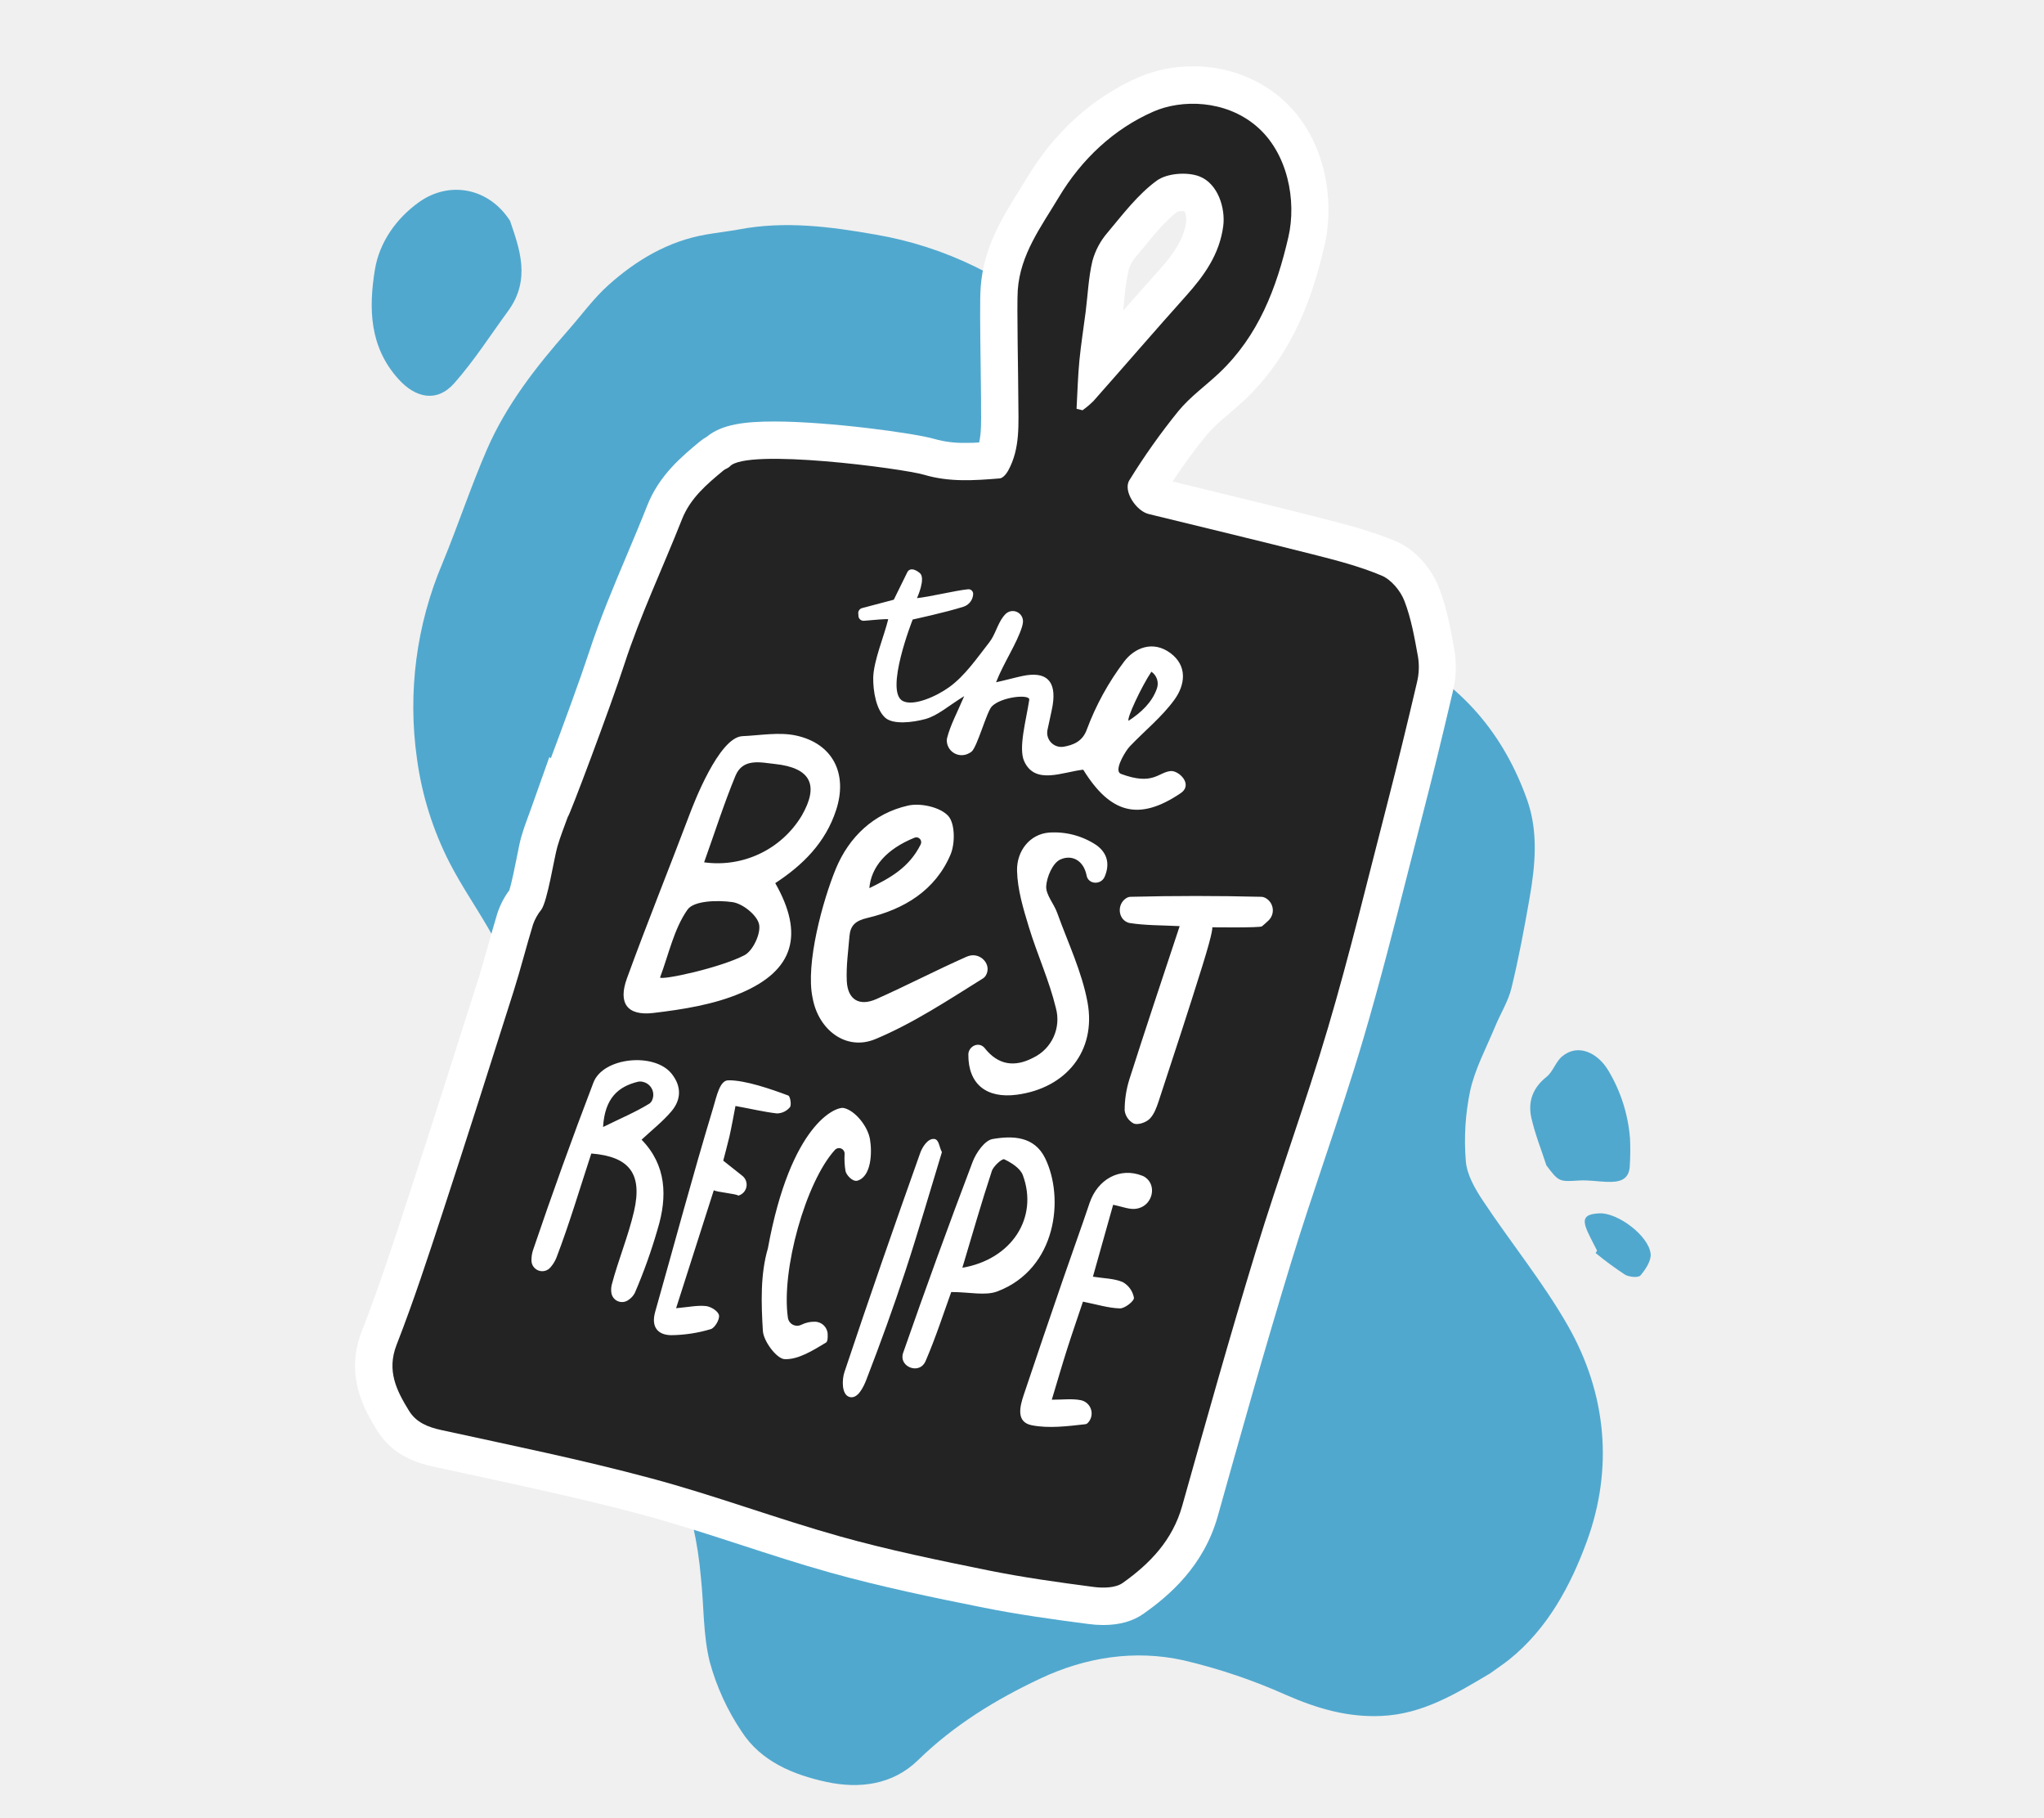
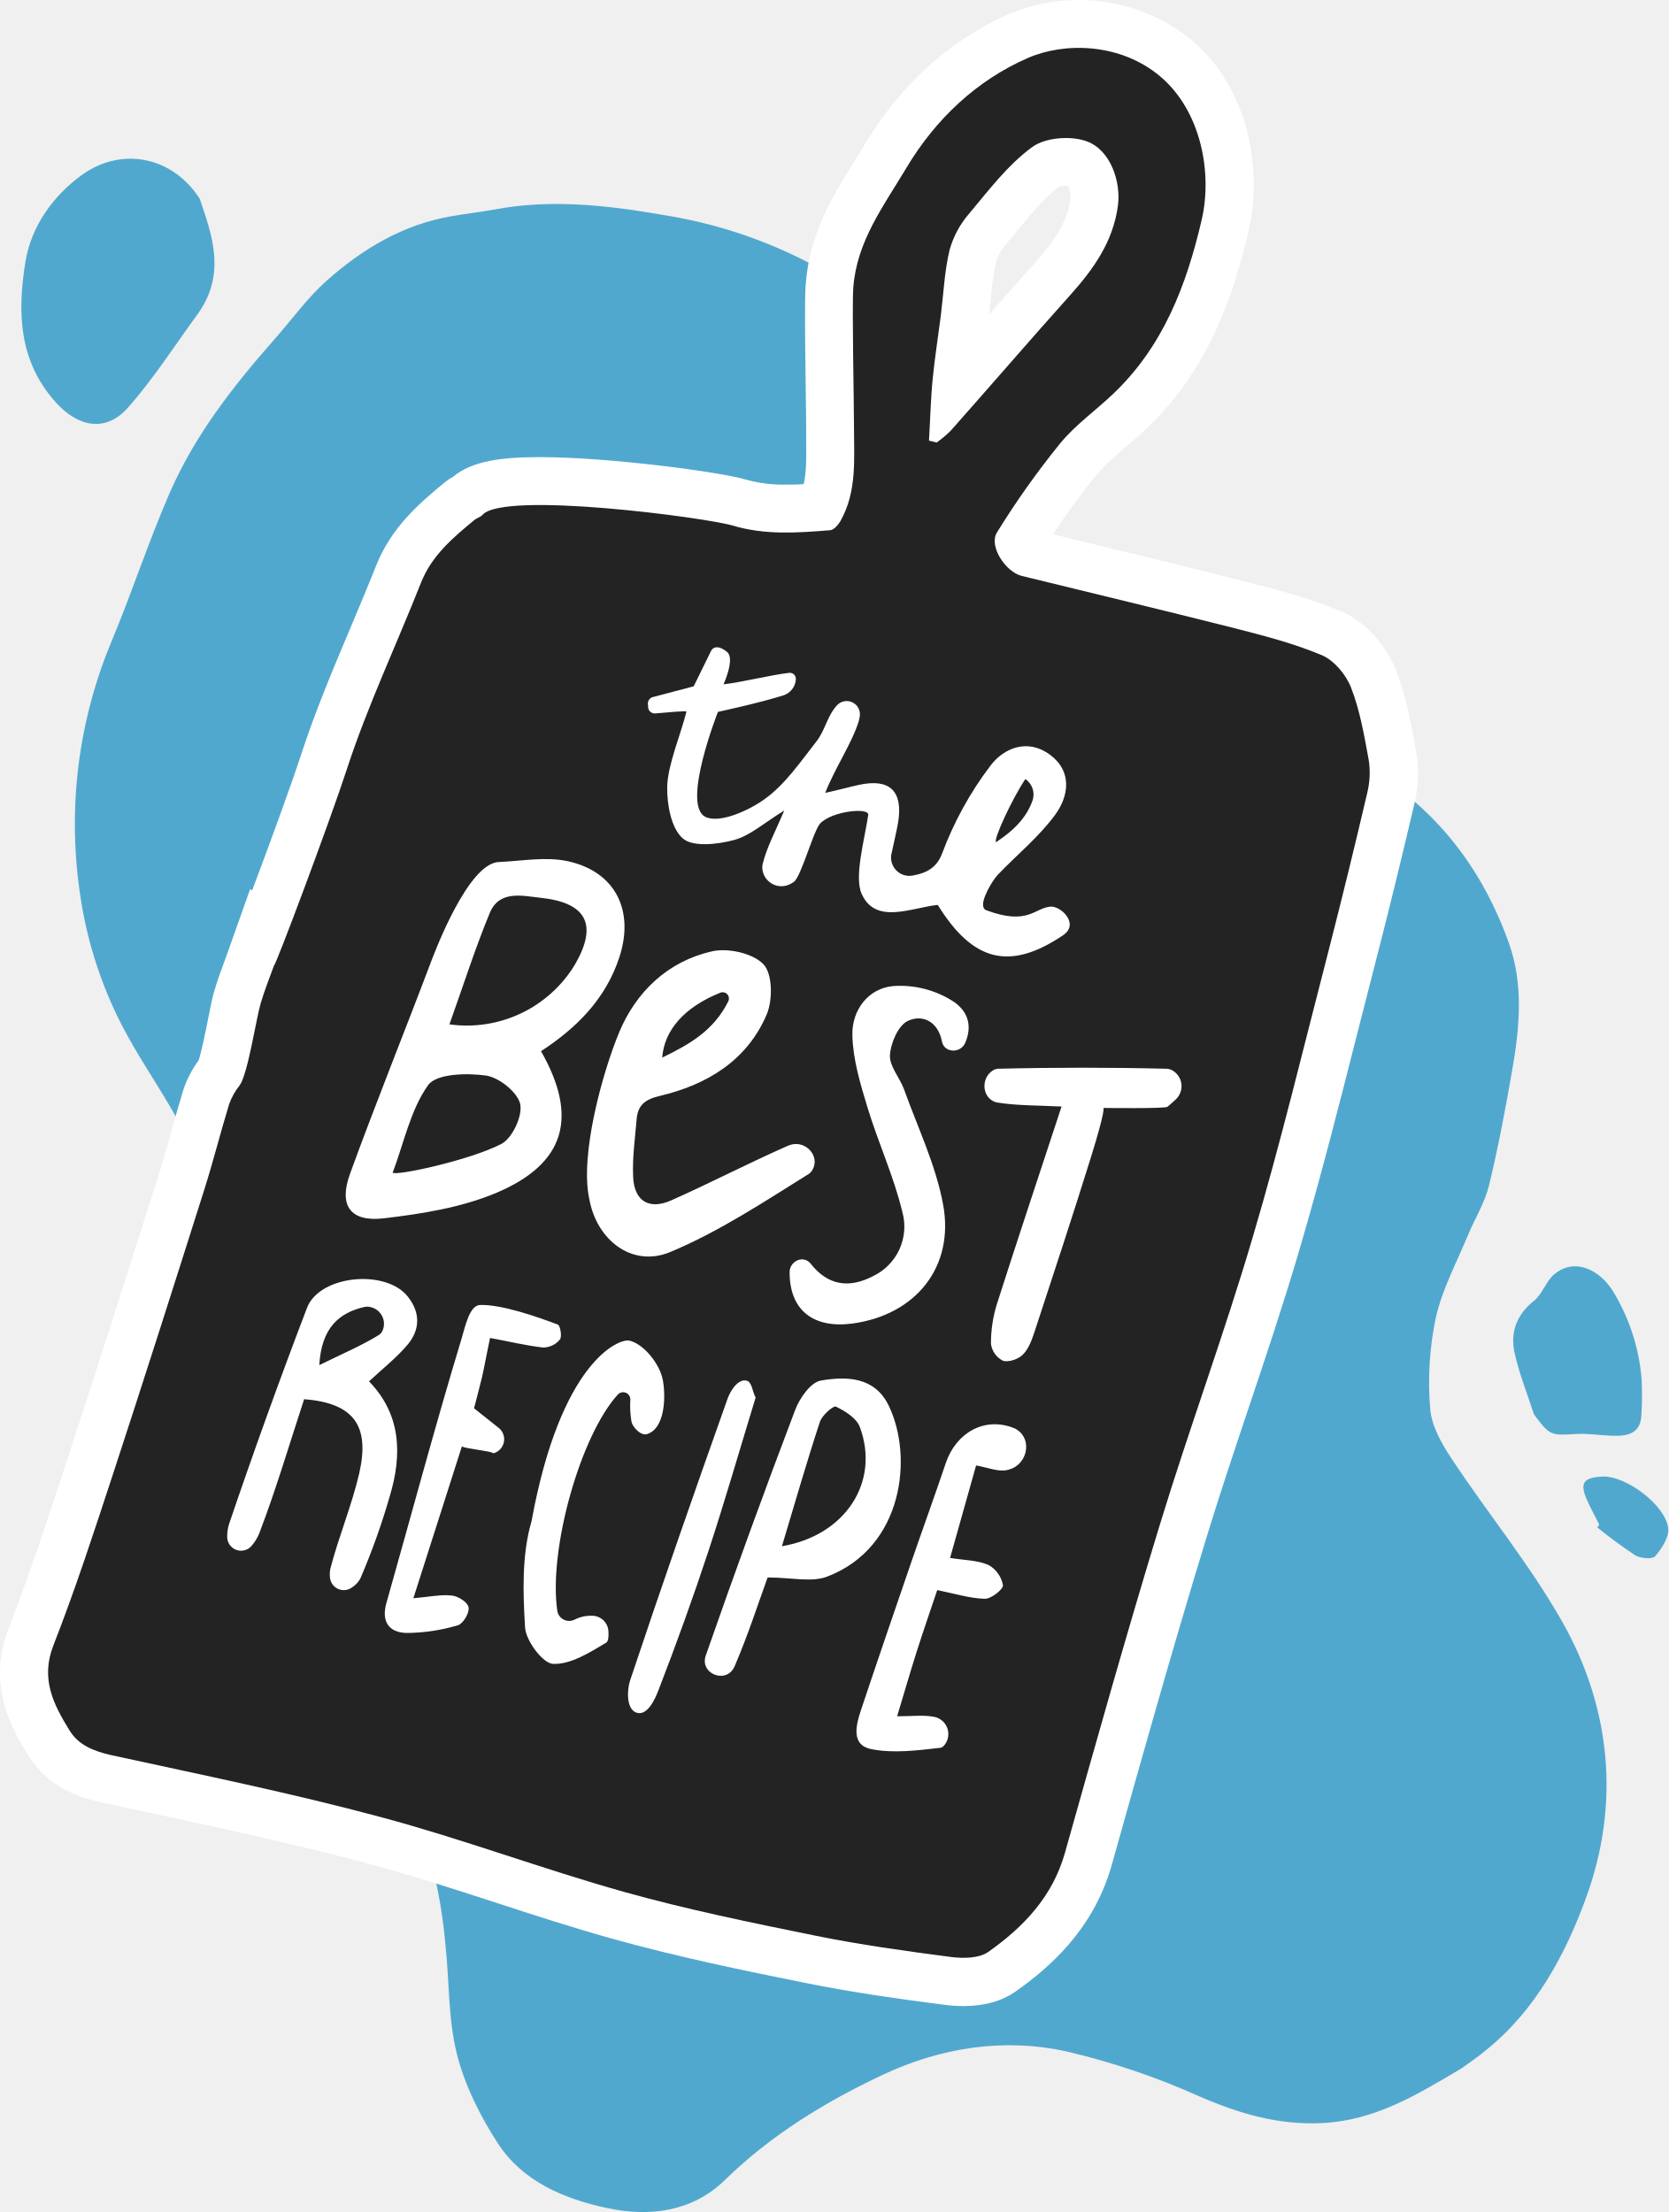
- <svg xmlns="http://www.w3.org/2000/svg" id="icons" width="658.13" height="585" viewBox="0 0 658.13 585">
+ <svg xmlns="http://www.w3.org/2000/svg" id="icons" width="417.12" height="553.19" viewBox="0 0 417.12 553.19">
  <defs>
    <style>
      .cls-1 {
        fill: #51a8ce;
      }

      .cls-2 {
        fill: #fff;
      }

      .cls-3 {
        fill: #232323;
      }
    </style>
  </defs>
  <g id="icons-2" data-name="icons">
    <g id="best_recipe" data-name="best recipe">
-       <path id="bg" class="cls-1" d="M479.68,538.73c-10.85,6.43-21.5,13-34.74,13.62-11,.54-20.84-2.38-30.83-6.74a182.92,182.92,0,0,0-33-11.15c-15.79-3.51-31.58-1-46.13,5.85-14.34,6.75-27.84,15-39.4,26.29-8.1,7.9-18.81,9.3-29.48,7S245,567,238.81,557.41a76.23,76.23,0,0,1-10.26-22.35c-2.21-8.8-1.88-18.22-2.88-27.35A123.17,123.17,0,0,0,223.09,491c-.91-3.62-2.44-7.47-7.24-8.14-1-.14-1.85-1.26-2.83-1.82-4.43-2.48-8.74-5.26-13.37-7.3-9.78-4.32-16.67-11.89-23-20-16.87-21.54-18-46.36-14.4-72,1.9-13.63,3.87-27.24,5.81-40.86,1-7-.51-13.59-1.92-20.46-3.34-16.25-14.07-28.51-21.34-42.62a103.9,103.9,0,0,1-10.55-33.61,118.4,118.4,0,0,1,8.26-63c5-12.1,9.09-24.61,14.32-36.61,6.25-14.32,15.81-26.57,26.09-38.24,4.35-4.94,8.25-10.37,13.13-14.71,9-8,19.21-14.06,31.34-16.14,3.5-.6,7-1,10.51-1.63,14.81-2.82,29.44-.91,44,1.65A118.61,118.61,0,0,1,342.1,105c11.41,10.41,22.38,22,26.74,38.05,1.3,4.81,5.69,8.9,9,13,5.95,7.42,11.85,14.94,18.39,21.84a63.59,63.59,0,0,0,14.55,11.73c12.93,7.3,26.18,14,39.5,20.6,20.38,10.06,33.91,26.12,41.42,47.23,3.66,10.3,2.64,21.13.78,31.73-1.7,9.67-3.49,19.35-5.82,28.88-1.06,4.33-3.58,8.29-5.3,12.48-2.82,6.83-6.44,13.5-8,20.61a78.79,78.79,0,0,0-1.4,22.53c.32,4.34,2.88,8.85,5.4,12.65,9,13.6,19.46,26.36,27.51,40.49,12.42,21.82,14.62,45.89,6.1,69.24-5.15,14.11-12.57,28.13-25,38.12C483.94,535.79,481.78,537.21,479.68,538.73ZM134.9,65.08c-7.38,5.28-12.78,13-14.2,21.78-2,12.33-1.82,24.77,7.63,35.21,5.49,6.07,12.38,7.59,17.95,1.27,6.37-7.21,11.62-15.43,17.32-23.23,7.55-10.31,3.48-20.48.64-29C157.41,60.42,144.67,58.09,134.9,65.08ZM508.45,380c3-.18,6,.34,9,.44,3.81.12,7.21-.45,7.32-5.38a77.86,77.86,0,0,0,.06-8.64,50.11,50.11,0,0,0-7-21.86c-3.3-5.54-9.66-8.84-14.85-4.51-2.07,1.72-2.94,4.91-5,6.57-4.51,3.56-6.09,8.07-4.89,13.31s3.18,10.13,4.81,15.18C501.9,380.46,502.05,380.41,508.45,380Zm5.31,23.35a110.34,110.34,0,0,0,9.43,6.94c1.32.8,4.29,1.08,5,.28,1.65-1.93,3.53-4.76,3.28-7-.67-5.88-10.63-13.23-16.42-13-4.86.23-5.79,1.64-3.83,6,.93,2.05,2,4,3,6C514.07,402.88,513.92,403.13,513.76,403.37Z" />
-       <path id="bg-2" data-name="bg" class="cls-2" d="M355.22,523.09a36,36,0,0,1-4.7-.32c-11.12-1.45-23-3.07-34.84-5.48-15-3-32-6.5-48.45-11.1-9.82-2.75-19.56-5.92-29-9-10.42-3.38-21.19-6.88-31.79-9.71-17.92-4.79-36.53-8.81-54.53-12.7-4.15-.9-8.3-1.79-12.44-2.7-5.41-1.18-13.17-3.67-18.06-11.65-3.71-6.06-10.6-17.32-4.94-31.83,5.23-13.41,9.85-27.48,14.31-41.1l.32-1c7.91-24.12,15.58-48.25,22.76-70.89,1.18-3.7,2.22-7.43,3.33-11.38.93-3.31,1.89-6.74,2.93-10.16a26.21,26.21,0,0,1,3.86-7.49c.73-2.15,1.84-7.72,2.4-10.5s1-5.2,1.51-6.84c.78-2.7,1.7-5.17,2.59-7.56.34-.92.69-1.85,1-2.78l5.39-15.18.49.36c4.2-11.14,9.72-26.24,12.23-33.92,3.54-10.89,8-21.43,12.29-31.61,2.19-5.2,4.45-10.56,6.52-15.82,3.86-9.77,11.09-15.76,16.9-20.58a14.92,14.92,0,0,1,2.25-1.54c4.88-4.05,12.29-4.93,21.74-4.93,17.57,0,45.36,3.77,51.57,5.62a34.25,34.25,0,0,0,10,1.26c1.43,0,2.89,0,4.41-.14.7-3.05.66-6.71.61-10.78,0-1.06,0-2.13,0-3.19,0-2.14-.06-5.89-.12-10.17-.17-12.87-.28-22.25,0-25.82.9-12.68,6.91-22.32,12.2-30.83q1.35-2.14,2.66-4.32c8.84-14.79,21.27-26,35.94-32.42a44.07,44.07,0,0,1,17.54-3.53,43.46,43.46,0,0,1,28,9.9C426.78,43.66,429.9,64.17,426.47,79c-3.5,15.13-9.58,34.45-25.67,49.68-1.75,1.65-3.5,3.15-5.19,4.6a57.8,57.8,0,0,0-7,6.62c-3.74,4.57-7.45,9.62-11.08,15.08l8.17,2c13.09,3.19,26.64,6.49,39.95,9.88,7.84,2,15.92,4.06,23.81,7.39,7.15,3,11.92,9.89,13.84,14.86,2.52,6.51,3.7,13,4.84,19.32l.16.9a32.54,32.54,0,0,1-.45,13c-3.37,14.45-6.55,27.42-9.71,39.64q-2.3,8.89-4.55,17.8c-4.55,17.91-9.26,36.44-14.61,54.57-3.89,13.2-8.31,26.37-12.57,39.11-3.6,10.74-7.32,21.85-10.66,32.79-8.52,27.87-16.56,56.51-23.64,81.77-4.56,16.25-15.77,25.68-23.8,31.36C364.89,521.85,360.48,523.09,355.22,523.09Zm23.92-455c-3.8,2.89-7.32,7.15-11,11.66l-2.31,2.79a11.68,11.68,0,0,0-2.4,4.2A73.31,73.31,0,0,0,362,96.47c-.12,1.19-.24,2.37-.37,3.55,3.73-4.25,7.51-8.53,11.3-12.75,4.87-5.43,8.27-10.24,9-16a6.63,6.63,0,0,0-.58-3.32l-.54,0A6.87,6.87,0,0,0,379.14,68.09Z" />
-       <path id="chop_board" data-name="chop board" class="cls-3" d="M201,213.91c5.19-15.91,12.42-31.14,18.58-46.74,2.7-6.85,8-11.29,13.39-15.76.59-.49,1.47-.69,2-1.24,5.28-6.06,55.92.67,62.55,2.65,8.15,2.43,16.22,1.84,24.38,1.18,1-.08,2.13-1.45,2.7-2.49,4-7.24,3.29-15.2,3.28-23,0-6.91-.52-30.26-.18-35.13.82-11.57,7.53-20.39,13.19-29.85,7.42-12.41,17.85-22.07,30.46-27.6,9.11-4,23.1-3.81,33.06,4.57,10.3,8.66,13.12,24.18,10.42,35.84-3.79,16.4-9.64,31.76-22.23,43.68-4.38,4.14-9.42,7.71-13.2,12.33a211,211,0,0,0-15.77,22.25c-2.11,3.39,2.16,9.87,6.21,10.86,17.64,4.32,35.31,8.55,52.91,13,7.48,1.9,15,3.83,22.11,6.82,3.1,1.31,6.08,4.9,7.33,8.14,2.21,5.73,3.28,11.95,4.38,18a20.76,20.76,0,0,1-.32,8.19q-4.6,19.72-9.64,39.36c-6.22,24-12,48.18-19.06,72-7.11,24.11-15.85,47.74-23.2,71.79-8.32,27.22-16,54.63-23.71,82-3.09,11-10.36,18.57-19.18,24.8-2.3,1.63-6.29,1.67-9.35,1.27-11.38-1.49-22.77-3.07-34-5.35-15.95-3.24-31.94-6.51-47.6-10.9-20.45-5.73-40.4-13.24-60.9-18.72-22.3-6-44.95-10.6-67.51-15.53-4.37-.95-8.11-2.46-10.41-6.21-4-6.49-7.25-12.87-4-21.22,5.47-14,10.16-28.38,14.86-42.7,7.74-23.62,15.28-47.3,22.79-71,2.27-7.16,4.1-14.46,6.3-21.65a16.16,16.16,0,0,1,2.65-4.73c2-2.77,4.12-16.63,5.18-20.3.94-3.26,2.23-6.43,3.38-9.64C183.16,263.22,196.77,227,201,213.91Zm145.62-82.32,1.93.47a29.53,29.53,0,0,0,3.47-2.91c10-11.28,19.8-22.68,29.84-33.88,5.88-6.56,10.81-13.41,12-22.51.75-5.74-1.71-13.73-7.73-16-3.95-1.49-10.41-1-13.69,1.4-6.1,4.46-10.89,10.81-15.83,16.71A23.3,23.3,0,0,0,351.74,84c-1.27,5.34-1.49,10.92-2.18,16.39-.66,5.18-1.49,10.33-2,15.52S346.93,126.35,346.63,131.59Z" />
-       <path id="small_text" data-name="small text" class="cls-2" d="M310.45,224.09c-5.07,3.1-8.52,6.29-12.55,7.38s-10.24,1.83-12.81-.38c-2.94-2.54-4-8.53-3.93-13,.15-5.43,3.5-13.31,4.83-18.74-.2-.19-4.56.18-7.71.47a1.67,1.67,0,0,1-1.89-1.66,1.35,1.35,0,0,0,0-.35,1.69,1.69,0,0,1,1.11-2.05l10.29-2.72,4.36-8.87s.92-2.19,4,.28c2.05,1.67-.9,8.09-.9,8.09,4.36-.47,12-2.38,16.42-2.86a1.5,1.5,0,0,1,1.67,1.57v.05a4.51,4.51,0,0,1-3.1,4c-5.89,1.87-16.37,4.12-16.37,4.12s-9.18,23.24-3.15,26.25c3.48,1.74,10.79-1.5,14.92-4.49,5.11-3.7,8.91-9.33,12.9-14.42,1.91-2.44,2.61-5.82,4.5-8.28a8.11,8.11,0,0,1,.83-.93,3.3,3.3,0,0,1,5.5,2.78,9.12,9.12,0,0,1-.28,1.38c-1.71,5.52-5.82,11.41-8.38,17.91,2.84-.61,6.47-1.6,8.41-2,7.75-1.68,11.11,1.53,9.81,9.47-.32,1.9-1.56,7.24-1.7,8.05a4.56,4.56,0,0,0,5.25,5.23c3.1-.55,6.06-1.68,7.45-5.52A86.09,86.09,0,0,1,361.92,213c3.34-4.47,9.31-6.95,14.93-2.78s4.71,10.31,1.3,15c-4,5.54-9.57,10-14.34,15a8.6,8.6,0,0,0-.67.8c-1.48,2-4.49,7.25-2.19,8.1,10.37,3.85,11.94-.54,16-.92,2.52-.24,7.35,4.24,3.22,7.11l-.07.05c-13.36,9-22.56,6.58-31.32-7.6-6.66.72-15.48,5-19-2.7-1.94-4.21.61-13.16,1.62-19.79.29-1.94-9-1-12.05,2.12-1.67,1.72-4.73,13.2-6.57,14.6a4.87,4.87,0,0,1-.75.46,4.79,4.79,0,0,1-7.16-3.67,3.15,3.15,0,0,1,.08-1.23C306,233.42,308.12,229.55,310.45,224.09ZM363.4,232c4.12-2.7,7.52-5.9,9.1-10.35a4.68,4.68,0,0,0-1.77-5.43h0C367.52,221,362.63,231.48,363.4,232ZM249.62,284.28c9.34,16.43,6.13,28.1-11.1,35.39-8.74,3.71-18.62,5.27-28.16,6.4-8.43,1-11.41-3.16-8.49-11.16,6.48-17.8,13.6-35.37,20.29-53.09,1-2.61,9.26-24.52,16.88-24.85,5.77-.25,11.8-1.39,17.29-.2,11.92,2.6,16.69,12.38,12.88,24C265.8,271.25,258.48,278.49,249.62,284.28Zm-22.91-6.7a31.6,31.6,0,0,0,31.42-15c5.68-9.84,2.95-15.41-8.57-16.65-4.58-.49-10.34-2-12.75,3.78C233.12,258.64,230.19,267.86,226.71,277.58Zm-14.19,37.08c.7.9,19.24-3.06,27.17-7.17,2.76-1.43,5.38-7.07,4.71-10s-5.27-6.64-8.56-7.1c-4.8-.68-12.41-.49-14.47,2.41C217,299,215.31,307.24,212.52,314.66Zm56.6-35c4.23-10.23,12.22-17.87,23.27-20.35,4-.9,10.25.48,12.87,3.27,2.27,2.41,2.32,8.91.79,12.51-4.91,11.56-15,17.62-26.76,20.39-3.86.9-5.49,2.41-5.78,5.91-.39,4.8-1.09,9.63-.86,14.41.3,6.06,4.09,8.22,9.54,5.79,9.74-4.33,19.21-9.27,28.95-13.59a5.17,5.17,0,0,1,.69-.26c3.84-1.29,7.64,2.76,5.59,6.26a3,3,0,0,1-1,1c-11.23,7-22.43,14.42-34.56,19.48-9.46,3.94-18.37-3-20.21-13.23C259.26,310.26,265,289.62,269.12,279.67Zm25.33-10c-9,3.63-13.95,9.36-14.54,16.23,6.69-3.24,12.87-6.66,16.55-14.11A1.57,1.57,0,0,0,294.45,269.65ZM190.39,371.31c-3.77,11.49-7.07,22.66-11.22,33.51a10.83,10.83,0,0,1-1.86,3.06,3.47,3.47,0,0,1-6.19-2.21,10.18,10.18,0,0,1,.48-3.19q9.22-27.18,19.47-54c3.11-8.2,19.74-9.81,25.23-2.79,3.17,4,3.06,8.27-.08,12-2.77,3.28-6.23,6-9.64,9.17,8,8.21,8.36,18.27,5.17,28.77a171.76,171.76,0,0,1-7.34,20.54,6.06,6.06,0,0,1-2.09,2.3,3.47,3.47,0,0,1-5.49-2.49,6.79,6.79,0,0,1,.13-2.39c2.1-8,5.33-15.65,7.18-23.66C206.92,377.83,202.69,372.3,190.39,371.31Zm3.79-8.53c5.74-2.82,10.53-4.83,14.91-7.53a2.46,2.46,0,0,0,.86-1.05,4.25,4.25,0,0,0-2.87-5.93,3.49,3.49,0,0,0-1.63-.07C199.09,349.73,194.71,353.48,194.18,362.78Zm133.27-10.4c15.74-2.1,25.62-14.05,22.71-29.77-1.82-9.85-6.33-19.22-9.76-28.76-1.07-3-3.7-5.82-3.54-8.6.19-3,2.09-7.43,4.49-8.55,3.64-1.7,7.52.11,8.52,5.12a.11.11,0,0,0,0,.05c.6,2.88,4.65,3.05,5.81.34,1.67-3.89,1-7.53-2.65-10.16A24.48,24.48,0,0,0,337.82,268c-6.32.49-10.49,6-10.35,12.28.14,6.07,2,12.21,3.8,18.11,2.66,8.78,6.57,17.22,8.71,26.11a13.7,13.7,0,0,1-7.35,16c-5.84,3.05-11.19,2.45-15.57-3.11a2.79,2.79,0,0,0-.52-.51c-1.92-1.5-4.74.15-4.75,2.58C311.74,349,317.64,353.69,327.45,352.38ZM306.28,415.9c-2.31,6.37-4.91,14.45-8.25,22.21a5.36,5.36,0,0,1-.49.87c-2.18,3.1-7.47,1-6.94-2.71a4.36,4.36,0,0,1,.2-.81q10.76-30.87,22.36-61.44c1.12-2.95,3.89-6.93,6.43-7.37,6.33-1.09,13.41-1,16.92,6.17,6.26,12.76,3.75,35.57-15.32,42.86C317.24,417.19,312.22,415.9,306.28,415.9Zm3.58-7.81c15.88-2.71,24.57-16.1,19.47-29.82-.82-2.2-3.66-4-6-5.1-.62-.3-3.51,2.2-4,3.85C316,387.12,313.08,397.34,309.86,408.09Zm53.77-60.63a33.13,33.13,0,0,0-1.51,10,5.51,5.51,0,0,0,3,4.24c1.42.46,3.9-.4,5.05-1.55,1.44-1.45,2.25-3.7,2.92-5.74,4.77-14.53,9.56-29.05,14.1-43.65,3.69-11.85,3.12-12.27,3.12-12.27s15.38.2,16-.3,1.42-1.21,2.1-1.86a4.53,4.53,0,0,0-.77-7.17,3.15,3.15,0,0,0-1.5-.48q-21.1-.53-42.22,0a2.61,2.61,0,0,0-1.39.51c-2.83,1.87-2.62,6.44.52,7.73a2.93,2.93,0,0,0,.7.2c5,.79,10.11.7,16.08,1C374.15,315.27,368.78,331.33,363.63,347.46Zm2.43,41.59.61-.14c4.49-1.25,5.88-7.39,2-10a4.94,4.94,0,0,0-.79-.41c-7.35-2.95-14.49,1.15-17.05,8.73-2.78,8.26-5.76,16.44-8.59,24.68-4.25,12.36-8.49,24.73-12.63,37.14-1.25,3.75-2.51,8.72,2.58,9.73,5.54,1.1,11.54.31,17.27-.33a1.44,1.44,0,0,0,.84-.47,4.36,4.36,0,0,0-2.37-7.28c-2.74-.52-5.66-.14-9.27-.14,1.81-6,3.28-11.1,4.88-16.13,1.67-5.24,3.48-10.44,5.15-15.43,4.47.89,8.19,2.07,11.94,2.17,1.57,0,4.6-2.38,4.48-3.41a7.22,7.22,0,0,0-3.63-5.07c-2.77-1.18-6.06-1.17-9.58-1.73,2.17-7.7,4.24-15.07,6.51-23.14C361.36,388.4,363.87,389.51,366.06,389.05Zm-97.2-18.93a1.8,1.8,0,0,1,3.09,1.32,24.38,24.38,0,0,0,.29,5.52c.24,1.23,2.27,3.59,3.89,3.08,4.47-1.39,4.69-9.14,4-13.23-.7-4.37-4.95-9.44-8.48-10.15-2.54-.51-17.09,5.15-24.4,45.17-2.46,8.33-2.16,17.73-1.62,26.56.2,3.36,4.45,9,7,9.12,4.4.19,9.17-2.84,13.3-5.32.55-.33.62-1.47.56-2.8a4.14,4.14,0,0,0-4.18-3.93,10,10,0,0,0-2,.18,10.09,10.09,0,0,0-2.33.81,3,3,0,0,1-4.29-2.27C251.47,408.94,259.41,380.45,268.86,370.12Zm-18.68-11.71a5.56,5.56,0,0,0,4.16-2c.57-.73.1-3.52-.53-3.76-5.32-2-13.92-5-19.32-4.9-2.77,0-3.77,5.25-4.86,8.85-6.6,21.78-12.47,43.79-18.68,65.7-1.34,4.76.75,7.4,5.09,7.49a45.86,45.86,0,0,0,12.8-1.94c1.29-.35,2.89-3.07,2.67-4.43s-2.6-2.82-4.18-3c-2.77-.31-5.65.34-9.64.69,4.19-13.1,8.17-25.56,12.15-38,.47.58,7.37,1.16,7.83,1.74l.12,0a3.65,3.65,0,0,0,1.22-6.37l-6.14-4.87c.43-1.7,1.27-4.73,2-7.79.72-3.25,1.3-6.53,1.94-9.8C241.67,356.88,245.9,357.93,250.18,358.41Zm50.7,8.23c-2.14-.32-3.95,2.68-4.59,4.5-8.35,23.46-16.55,47-24.42,70.6-.74,2.22-1,7.19,1.67,7.95s4.55-3.35,5.41-5.57c4.45-11.51,8.66-23.12,12.52-34.84,4.16-12.62,7.83-25.4,11.81-38.42C302.4,369.32,302.4,366.87,300.88,366.64Z" />
+       <path id="bestbg" class="cls-1" d="M365.34,517.33c-10.85,6.44-21.5,13-34.74,13.62-11,.54-20.84-2.38-30.82-6.73a183,183,0,0,0-33-11.16c-15.79-3.5-31.58-1-46.13,5.86-14.34,6.75-27.84,15-39.4,26.28-8.09,7.91-18.81,9.3-29.48,7s-21-6.57-27.26-16.14c-4.43-6.84-8.29-14.52-10.26-22.36-2.21-8.8-1.88-18.22-2.87-27.34a124.77,124.77,0,0,0-2.59-16.72c-.91-3.62-2.44-7.48-7.24-8.15-1-.14-1.85-1.26-2.83-1.81-4.43-2.48-8.74-5.27-13.36-7.31-9.78-4.32-16.68-11.89-23-20C45.43,410.8,44.32,386,47.9,360.3c1.9-13.62,3.87-27.24,5.81-40.86,1-7-.51-13.58-1.92-20.45-3.34-16.26-14.07-28.52-21.34-42.63a103.85,103.85,0,0,1-10.55-33.6,118.42,118.42,0,0,1,8.26-63c5-12.09,9.09-24.6,14.32-36.61,6.25-14.32,15.81-26.57,26.09-38.23C72.92,80,76.83,74.51,81.71,70.17c9-8,19.2-14.06,31.33-16.13,3.5-.6,7-1,10.51-1.63,14.81-2.82,29.44-.92,44,1.64a118.62,118.62,0,0,1,60.18,29.51c11.41,10.41,22.38,22,26.74,38,1.3,4.82,5.7,8.9,9,13,6,7.43,11.86,15,18.39,21.84a63.63,63.63,0,0,0,14.55,11.74c12.93,7.29,26.18,14,39.5,20.59,20.39,10.06,33.91,26.12,41.42,47.23,3.66,10.31,2.64,21.13.78,31.74-1.7,9.67-3.49,19.34-5.82,28.87-1.06,4.33-3.58,8.3-5.3,12.48-2.82,6.83-6.44,13.5-8,20.62a78.71,78.71,0,0,0-1.39,22.52c.31,4.35,2.87,8.86,5.39,12.65,9,13.6,19.46,26.36,27.51,40.5,12.42,21.82,14.62,45.88,6.1,69.24-5.15,14.1-12.56,28.12-25,38.11C369.6,514.39,367.44,515.82,365.34,517.33ZM20.56,43.69C13.18,49,7.78,56.71,6.36,65.46,4.36,77.8,4.54,90.23,14,100.68c5.49,6.07,12.38,7.58,18,1.27,6.37-7.22,11.61-15.43,17.31-23.23,7.55-10.32,3.48-20.49.64-29C43.07,39,30.33,36.69,20.56,43.69ZM394.11,358.62c3-.18,6,.34,9,.44,3.81.13,7.21-.45,7.32-5.38a77.7,77.7,0,0,0,.06-8.63,50.11,50.11,0,0,0-7-21.86c-3.3-5.55-9.66-8.84-14.85-4.51-2.07,1.72-2.94,4.9-5,6.56-4.5,3.56-6.09,8.07-4.88,13.32s3.17,10.12,4.81,15.17C387.56,359.07,387.72,359,394.11,358.62ZM399.42,382a114.8,114.8,0,0,0,9.43,6.94c1.32.8,4.29,1.07,5,.28,1.65-1.93,3.53-4.77,3.28-7-.67-5.87-10.63-13.22-16.42-12.95-4.86.23-5.79,1.63-3.83,6,.93,2.05,2,4,3,6Z" />
+       <path id="bg" class="cls-2" d="M240.88,501.69a36,36,0,0,1-4.7-.31c-11.12-1.45-23-3.08-34.84-5.49-15-3-32-6.5-48.45-11.1-9.81-2.75-19.56-5.91-29-9-10.42-3.38-21.19-6.88-31.78-9.71-17.93-4.8-36.54-8.82-54.53-12.7l-12.45-2.7C19.74,449.52,12,447,7.09,439.05c-3.7-6.05-10.6-17.31-4.94-31.82,5.23-13.41,9.85-27.49,14.31-41.11l.33-1c7.9-24.12,15.58-48.24,22.76-70.88,1.17-3.7,2.21-7.43,3.32-11.38.93-3.32,1.89-6.75,2.93-10.16a26.27,26.27,0,0,1,3.86-7.5c.73-2.14,1.84-7.72,2.4-10.5s1-5.2,1.52-6.83c.77-2.71,1.69-5.17,2.58-7.56.34-.93.69-1.85,1-2.78l5.39-15.19.49.36c4.2-11.14,9.73-26.23,12.23-33.91,3.55-10.9,8-21.43,12.29-31.62,2.19-5.19,4.45-10.56,6.53-15.82C98,131.61,105.19,125.61,111,120.8a14.2,14.2,0,0,1,2.25-1.54c4.88-4.05,12.29-4.94,21.74-4.94,17.57,0,45.36,3.77,51.57,5.63a34.62,34.62,0,0,0,10,1.25c1.44,0,2.89,0,4.41-.13.7-3.06.66-6.72.61-10.79,0-1.06,0-2.12,0-3.19,0-2.14-.06-5.89-.11-10.17-.18-12.86-.29-22.25,0-25.81.91-12.69,6.91-22.33,12.2-30.84q1.35-2.15,2.66-4.32c8.85-14.78,21.27-26,35.94-32.41a44.84,44.84,0,0,1,45.58,6.37c14.69,12.36,17.81,32.86,14.38,47.7-3.5,15.13-9.58,34.45-25.67,49.68-1.75,1.65-3.5,3.15-5.19,4.6a57.8,57.8,0,0,0-7,6.62c-3.73,4.57-7.45,9.63-11.08,15.09l8.17,2c13.09,3.18,26.64,6.48,40,9.88,7.84,2,15.91,4.06,23.8,7.39,7.15,3,11.93,9.89,13.85,14.85,2.51,6.51,3.69,13,4.83,19.32l.16.9a32.8,32.8,0,0,1-.44,13.06c-3.38,14.45-6.56,27.41-9.72,39.63q-2.29,8.9-4.55,17.8c-4.55,17.92-9.26,36.44-14.61,54.57-3.89,13.2-8.3,26.38-12.57,39.11-3.6,10.75-7.32,21.86-10.66,32.8-8.52,27.86-16.55,56.5-23.64,81.77C273.23,482.92,262,492.35,254,498,250.55,500.45,246.14,501.69,240.88,501.69Zm23.93-455c-3.81,2.89-7.32,7.16-11,11.66-.77.94-1.54,1.87-2.32,2.8a11.58,11.58,0,0,0-2.4,4.19,75.17,75.17,0,0,0-1.37,9.74c-.12,1.18-.24,2.36-.37,3.54,3.73-4.25,7.52-8.52,11.3-12.74,4.87-5.44,8.27-10.25,9-16.06a6.82,6.82,0,0,0-.58-3.31l-.55,0A6.82,6.82,0,0,0,264.81,46.69Z" />
+       <path id="chop_board" data-name="chop board" class="cls-3" d="M86.68,192.52c5.18-15.91,12.41-31.15,18.57-46.75,2.7-6.85,8-11.29,13.39-15.75.6-.49,1.47-.69,2-1.25,5.27-6.05,55.91.68,62.54,2.66,8.15,2.43,16.22,1.83,24.38,1.17,1-.08,2.13-1.44,2.7-2.49,4-7.24,3.29-15.19,3.28-23,0-6.91-.52-30.25-.18-35.12.83-11.58,7.53-20.39,13.19-29.86C233.94,29.69,244.37,20,257,14.51c9.11-4,23.1-3.82,33.07,4.57,10.29,8.65,13.11,24.18,10.42,35.83-3.8,16.41-9.65,31.77-22.24,43.68-4.38,4.15-9.42,7.72-13.2,12.34a211.26,211.26,0,0,0-15.77,22.24c-2.11,3.39,2.16,9.87,6.21,10.86,17.65,4.32,35.31,8.56,52.92,13,7.47,1.91,15,3.84,22.1,6.82,3.1,1.31,6.08,4.9,7.33,8.14,2.22,5.73,3.28,11.95,4.39,18a20.94,20.94,0,0,1-.33,8.19q-4.61,19.74-9.64,39.36c-6.22,24-12,48.19-19.06,72-7.11,24.12-15.85,47.75-23.2,71.8-8.32,27.22-16,54.62-23.71,82-3.09,11-10.36,18.58-19.18,24.81-2.3,1.62-6.29,1.66-9.35,1.26-11.38-1.49-22.77-3.06-34-5.35-15.95-3.24-31.94-6.51-47.6-10.89-20.45-5.73-40.4-13.24-60.9-18.73-22.3-6-44.95-10.6-67.51-15.52-4.37-1-8.11-2.47-10.4-6.22-4-6.49-7.26-12.86-4-21.21,5.48-14,10.16-28.39,14.86-42.71,7.74-23.61,15.28-47.3,22.79-71,2.28-7.16,4.1-14.47,6.3-21.66a16.52,16.52,0,0,1,2.65-4.73c2-2.76,4.12-16.63,5.18-20.29.94-3.27,2.24-6.43,3.38-9.64C68.83,241.82,82.43,205.56,86.68,192.52ZM232.29,110.2l1.93.47a30.62,30.62,0,0,0,3.47-2.92c10-11.27,19.8-22.67,29.85-33.88,5.87-6.55,10.8-13.4,12-22.5.75-5.74-1.71-13.73-7.73-16-4-1.5-10.41-1-13.69,1.39-6.1,4.46-10.89,10.81-15.83,16.71a23.41,23.41,0,0,0-4.87,9.12c-1.27,5.33-1.49,10.91-2.18,16.39-.66,5.17-1.48,10.33-2,15.52S232.6,105,232.29,110.2Z" />
+       <path id="br" class="cls-2" d="M196.11,202.69c-5.06,3.1-8.52,6.3-12.55,7.38s-10.24,1.84-12.81-.38c-2.94-2.54-4-8.52-3.92-13,.14-5.44,3.49-13.32,4.82-18.75-.2-.19-4.56.18-7.7.47a1.67,1.67,0,0,1-1.9-1.66,1.4,1.4,0,0,0,0-.35,1.69,1.69,0,0,1,1.11-2.05c2.22-.57,10.29-2.71,10.29-2.71l4.36-8.87s.92-2.19,4,.28c2.05,1.66-.89,8.09-.89,8.09,4.35-.48,12-2.38,16.42-2.87a1.5,1.5,0,0,1,1.66,1.57v.06a4.5,4.5,0,0,1-3.11,4c-5.89,1.88-16.37,4.13-16.37,4.13s-9.18,23.23-3.15,26.25c3.48,1.73,10.79-1.5,14.92-4.5,5.11-3.7,8.91-9.33,12.9-14.42,1.91-2.43,2.61-5.81,4.5-8.28a10.24,10.24,0,0,1,.83-.93A3.31,3.31,0,0,1,215,179a8.65,8.65,0,0,1-.28,1.38c-1.71,5.53-5.81,11.42-8.38,17.91,2.84-.6,6.47-1.59,8.41-2,7.75-1.68,11.11,1.52,9.81,9.46-.31,1.9-1.56,7.25-1.7,8a4.57,4.57,0,0,0,5.26,5.23c3.09-.54,6-1.68,7.44-5.51a86.32,86.32,0,0,1,12.06-21.94c3.34-4.46,9.31-6.95,14.93-2.78s4.71,10.32,1.3,15c-4.05,5.55-9.57,10-14.34,15a10.13,10.13,0,0,0-.67.8c-1.48,2-4.49,7.25-2.19,8.1,10.38,3.85,11.94-.54,16-.92,2.52-.24,7.35,4.24,3.23,7.12l-.08.05c-13.35,9-22.56,6.57-31.32-7.6-6.66.71-15.48,5-19-2.7-1.94-4.22.61-13.17,1.62-19.8.29-1.93-9-1-12,2.12-1.67,1.72-4.73,13.2-6.57,14.6a5.25,5.25,0,0,1-.75.47,4.79,4.79,0,0,1-7.16-3.68,3.1,3.1,0,0,1,.08-1.22C191.68,212,193.78,208.15,196.11,202.69Zm52.95,7.92c4.12-2.7,7.52-5.9,9.1-10.35a4.67,4.67,0,0,0-1.77-5.43h0C253.18,199.56,248.29,210.08,249.06,210.61ZM135.28,262.89c9.35,16.42,6.13,28.09-11.1,35.39-8.74,3.7-18.62,5.27-28.16,6.4-8.43,1-11.4-3.17-8.49-11.16,6.48-17.81,13.6-35.37,20.29-53.1,1-2.61,9.26-24.51,16.88-24.84,5.78-.25,11.8-1.4,17.29-.2,11.92,2.6,16.69,12.38,12.88,24C151.46,249.86,144.14,257.1,135.28,262.89Zm-22.9-6.71a31.6,31.6,0,0,0,31.41-15c5.68-9.84,3-15.41-8.57-16.65-4.58-.49-10.34-2-12.75,3.77C118.78,237.24,115.85,246.47,112.38,256.18ZM98.19,293.26c.69.9,19.23-3.06,27.16-7.17,2.76-1.43,5.38-7.06,4.72-10s-5.28-6.65-8.57-7.11c-4.8-.67-12.41-.49-14.47,2.42C102.61,277.63,101,285.85,98.19,293.26Zm56.59-35c4.23-10.22,12.22-17.86,23.27-20.35,4-.9,10.26.48,12.87,3.27,2.27,2.41,2.32,8.91.79,12.52-4.91,11.56-15,17.62-26.76,20.38-3.86.91-5.48,2.41-5.77,5.92-.4,4.8-1.1,9.63-.86,14.41.29,6.05,4.08,8.21,9.53,5.78,9.74-4.33,19.21-9.26,29-13.58a7.07,7.07,0,0,1,.69-.27c3.85-1.28,7.64,2.76,5.59,6.26a3,3,0,0,1-1,1.05c-11.23,7-22.43,14.42-34.56,19.47-9.46,3.94-18.37-2.95-20.21-13.23C144.92,288.86,150.66,268.23,154.78,258.27Zm25.33-10c-9,3.62-14,9.35-14.53,16.23,6.68-3.25,12.87-6.67,16.54-14.11A1.57,1.57,0,0,0,180.11,248.26ZM76.05,349.91C72.28,361.4,69,372.57,64.84,383.43A11,11,0,0,1,63,386.48a3.46,3.46,0,0,1-6.19-2.2,10.14,10.14,0,0,1,.48-3.19q9.23-27.19,19.47-54c3.11-8.21,19.74-9.81,25.23-2.8,3.17,4,3.06,8.27-.08,12-2.77,3.28-6.23,6-9.64,9.17,8,8.22,8.36,18.27,5.17,28.78a172.24,172.24,0,0,1-7.34,20.53A6,6,0,0,1,88,397a3.46,3.46,0,0,1-5.49-2.48,6.77,6.77,0,0,1,.14-2.39c2.09-8,5.32-15.65,7.17-23.66C92.58,356.43,88.36,350.9,76.05,349.91Zm3.79-8.52c5.74-2.82,10.54-4.84,14.91-7.54a2.45,2.45,0,0,0,.87-1,4.27,4.27,0,0,0-2.88-5.94,3.49,3.49,0,0,0-1.63-.06C84.75,328.33,80.37,332.09,79.84,341.39ZM213.11,331c15.74-2.1,25.62-14.06,22.71-29.77-1.82-9.86-6.33-19.23-9.76-28.77-1.06-2.95-3.7-5.81-3.53-8.59.18-3.05,2.08-7.44,4.48-8.56,3.65-1.7,7.52.12,8.52,5.12,0,0,0,0,0,.05.6,2.89,4.65,3,5.81.34,1.67-3.88,1-7.52-2.65-10.16a24.53,24.53,0,0,0-15.21-4.07c-6.33.49-10.5,6-10.35,12.28.13,6.07,2,12.21,3.79,18.11,2.66,8.78,6.58,17.23,8.71,26.12a13.7,13.7,0,0,1-7.35,16.05c-5.84,3.05-11.19,2.45-15.57-3.11a2.84,2.84,0,0,0-.52-.52c-1.92-1.49-4.74.16-4.75,2.59C197.4,327.6,203.3,332.29,213.11,331ZM191.94,394.5c-2.31,6.37-4.91,14.45-8.25,22.21a4.64,4.64,0,0,1-.49.87c-2.18,3.11-7.47,1.06-6.94-2.7a4.36,4.36,0,0,1,.2-.81q10.75-30.87,22.36-61.44c1.13-3,3.9-6.94,6.43-7.37,6.33-1.09,13.41-1,16.92,6.17,6.26,12.75,3.75,35.56-15.32,42.85C202.9,395.79,197.88,394.5,191.94,394.5Zm3.58-7.81C211.41,384,220.09,370.6,215,356.88c-.82-2.21-3.66-4-6-5.11-.61-.3-3.5,2.21-4,3.85C201.67,365.73,198.74,376,195.52,386.69Zm53.77-60.63a33.2,33.2,0,0,0-1.51,10,5.55,5.55,0,0,0,3,4.24c1.42.46,3.9-.4,5-1.55,1.45-1.46,2.25-3.71,2.92-5.75,4.77-14.52,9.56-29.05,14.1-43.64,3.69-11.86,3.12-12.28,3.12-12.28s15.38.21,16-.29,1.42-1.22,2.1-1.86a4.54,4.54,0,0,0-.77-7.18,3.24,3.24,0,0,0-1.5-.47q-21.11-.52-42.22,0a2.7,2.7,0,0,0-1.39.51c-2.82,1.88-2.62,6.45.52,7.74a3.49,3.49,0,0,0,.7.2c5,.79,10.11.7,16.08,1C259.81,293.87,254.44,309.93,249.29,326.06Zm2.43,41.6a6,6,0,0,0,.61-.15c4.49-1.25,5.88-7.38,2-9.94a4.29,4.29,0,0,0-.79-.42c-7.35-2.95-14.49,1.16-17.05,8.74-2.78,8.25-5.76,16.44-8.59,24.67-4.25,12.37-8.49,24.74-12.63,37.14-1.25,3.76-2.51,8.72,2.58,9.73,5.54,1.11,11.54.32,17.27-.33a1.48,1.48,0,0,0,.84-.46,4.38,4.38,0,0,0-1.47-7,4.7,4.7,0,0,0-.9-.28c-2.74-.52-5.65-.14-9.27-.14,1.82-6,3.28-11.09,4.88-16.13,1.67-5.24,3.48-10.44,5.15-15.43,4.48.9,8.19,2.08,11.94,2.18,1.57,0,4.6-2.38,4.49-3.41a7.24,7.24,0,0,0-3.64-5.07c-2.77-1.19-6.06-1.17-9.58-1.74,2.17-7.69,4.24-15.06,6.51-23.13C247,367,249.53,368.11,251.72,367.66Zm-97.2-18.94a1.8,1.8,0,0,1,3.09,1.32,24.32,24.32,0,0,0,.29,5.52c.24,1.24,2.27,3.59,3.89,3.09,4.47-1.39,4.69-9.14,4-13.23-.7-4.38-5-9.45-8.47-10.16-2.55-.51-17.1,5.15-24.41,45.17-2.45,8.34-2.16,17.74-1.62,26.57.21,3.36,4.45,9,7,9.11,4.4.19,9.16-2.83,13.29-5.31.55-.33.62-1.47.56-2.81a4.12,4.12,0,0,0-4.18-3.92,10.06,10.06,0,0,0-2,.17,9.9,9.9,0,0,0-2.32.82,3,3,0,0,1-4.3-2.28C137.14,387.54,145.07,359.06,154.52,348.72ZM135.84,337a5.49,5.49,0,0,0,4.16-2c.58-.72.1-3.51-.53-3.75-5.32-2-13.92-5-19.32-4.9-2.77,0-3.77,5.24-4.86,8.84-6.6,21.79-12.46,43.8-18.67,65.7-1.35,4.76.74,7.4,5.08,7.49a45.49,45.49,0,0,0,12.8-1.93c1.29-.36,2.9-3.07,2.67-4.43s-2.6-2.83-4.18-3c-2.77-.31-5.65.34-9.63.68l12.14-38c.47.57,7.37,1.16,7.83,1.73l.12,0a3.64,3.64,0,0,0,1.22-6.36l-6.14-4.88c.43-1.7,1.27-4.73,2-7.79.72-3.24,1.3-6.52,2-9.8C127.33,335.48,131.56,336.53,135.84,337Zm50.7,8.24c-2.14-.32-3.95,2.68-4.59,4.49-8.34,23.46-16.55,47-24.42,70.6-.74,2.22-1,7.19,1.68,8s4.55-3.35,5.41-5.57c4.45-11.5,8.65-23.11,12.51-34.83,4.16-12.62,7.83-25.41,11.81-38.42C188.06,347.92,188.06,345.47,186.54,345.25Z" />
    </g>
  </g>
</svg>
